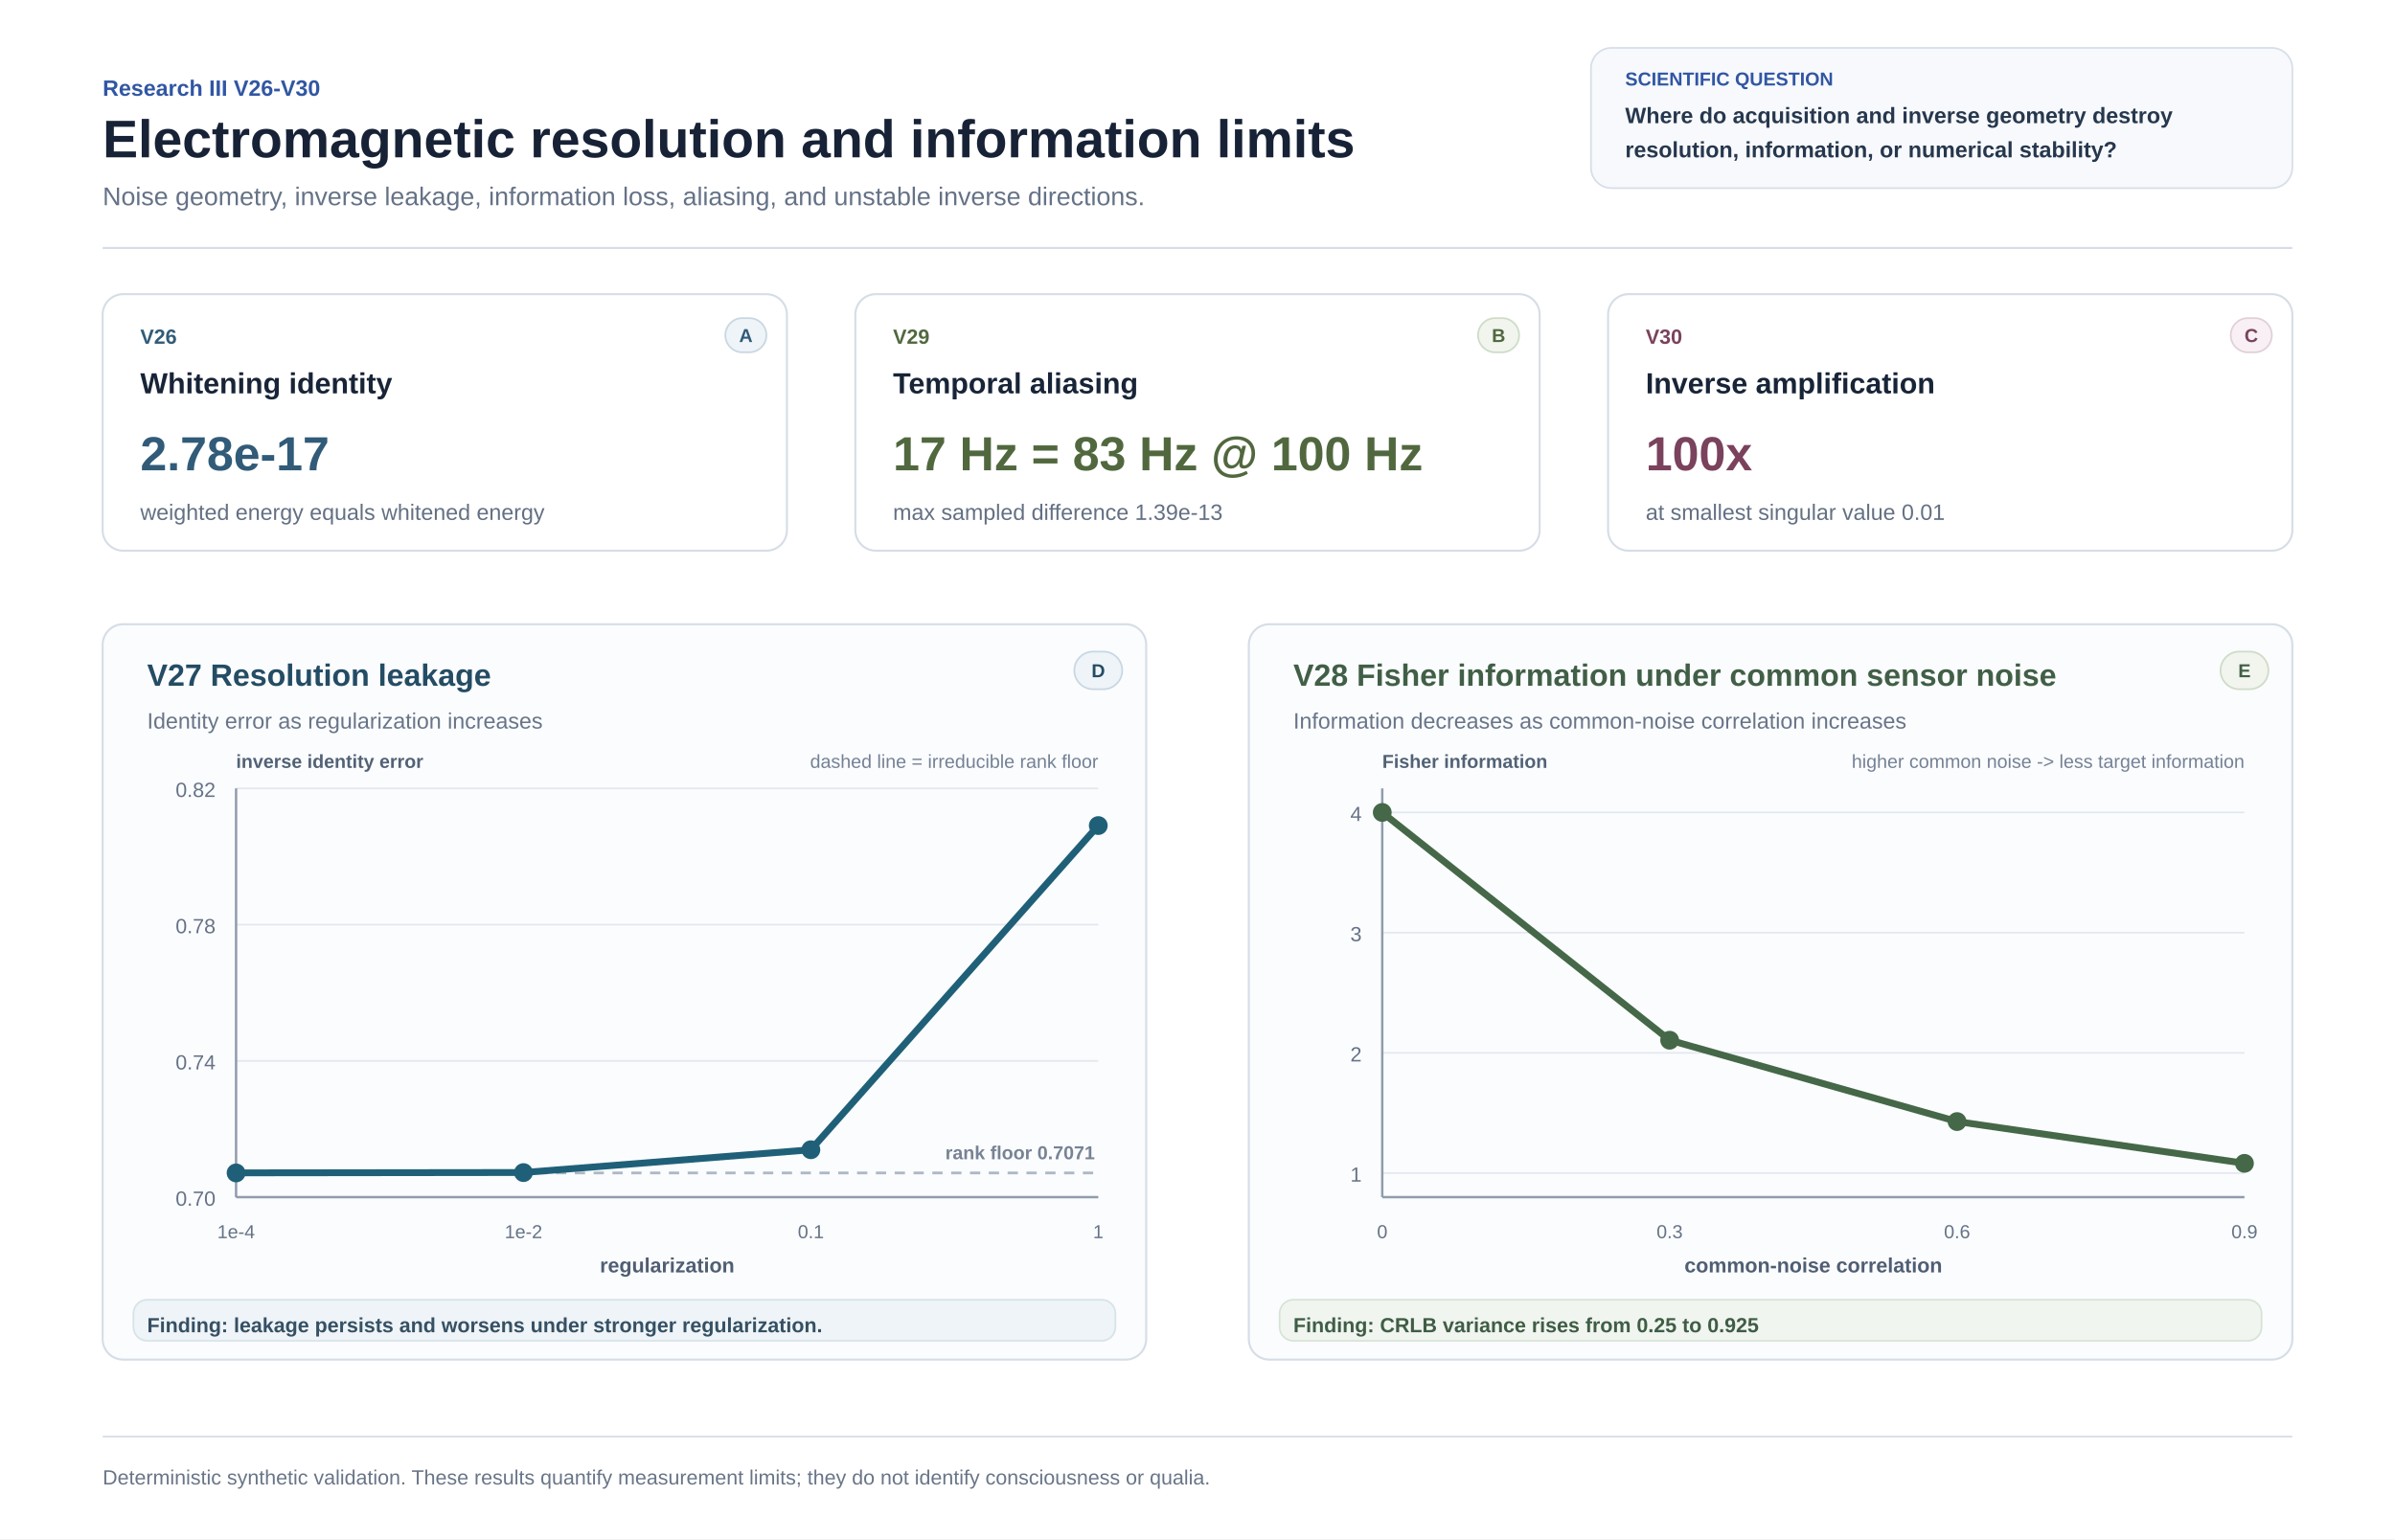
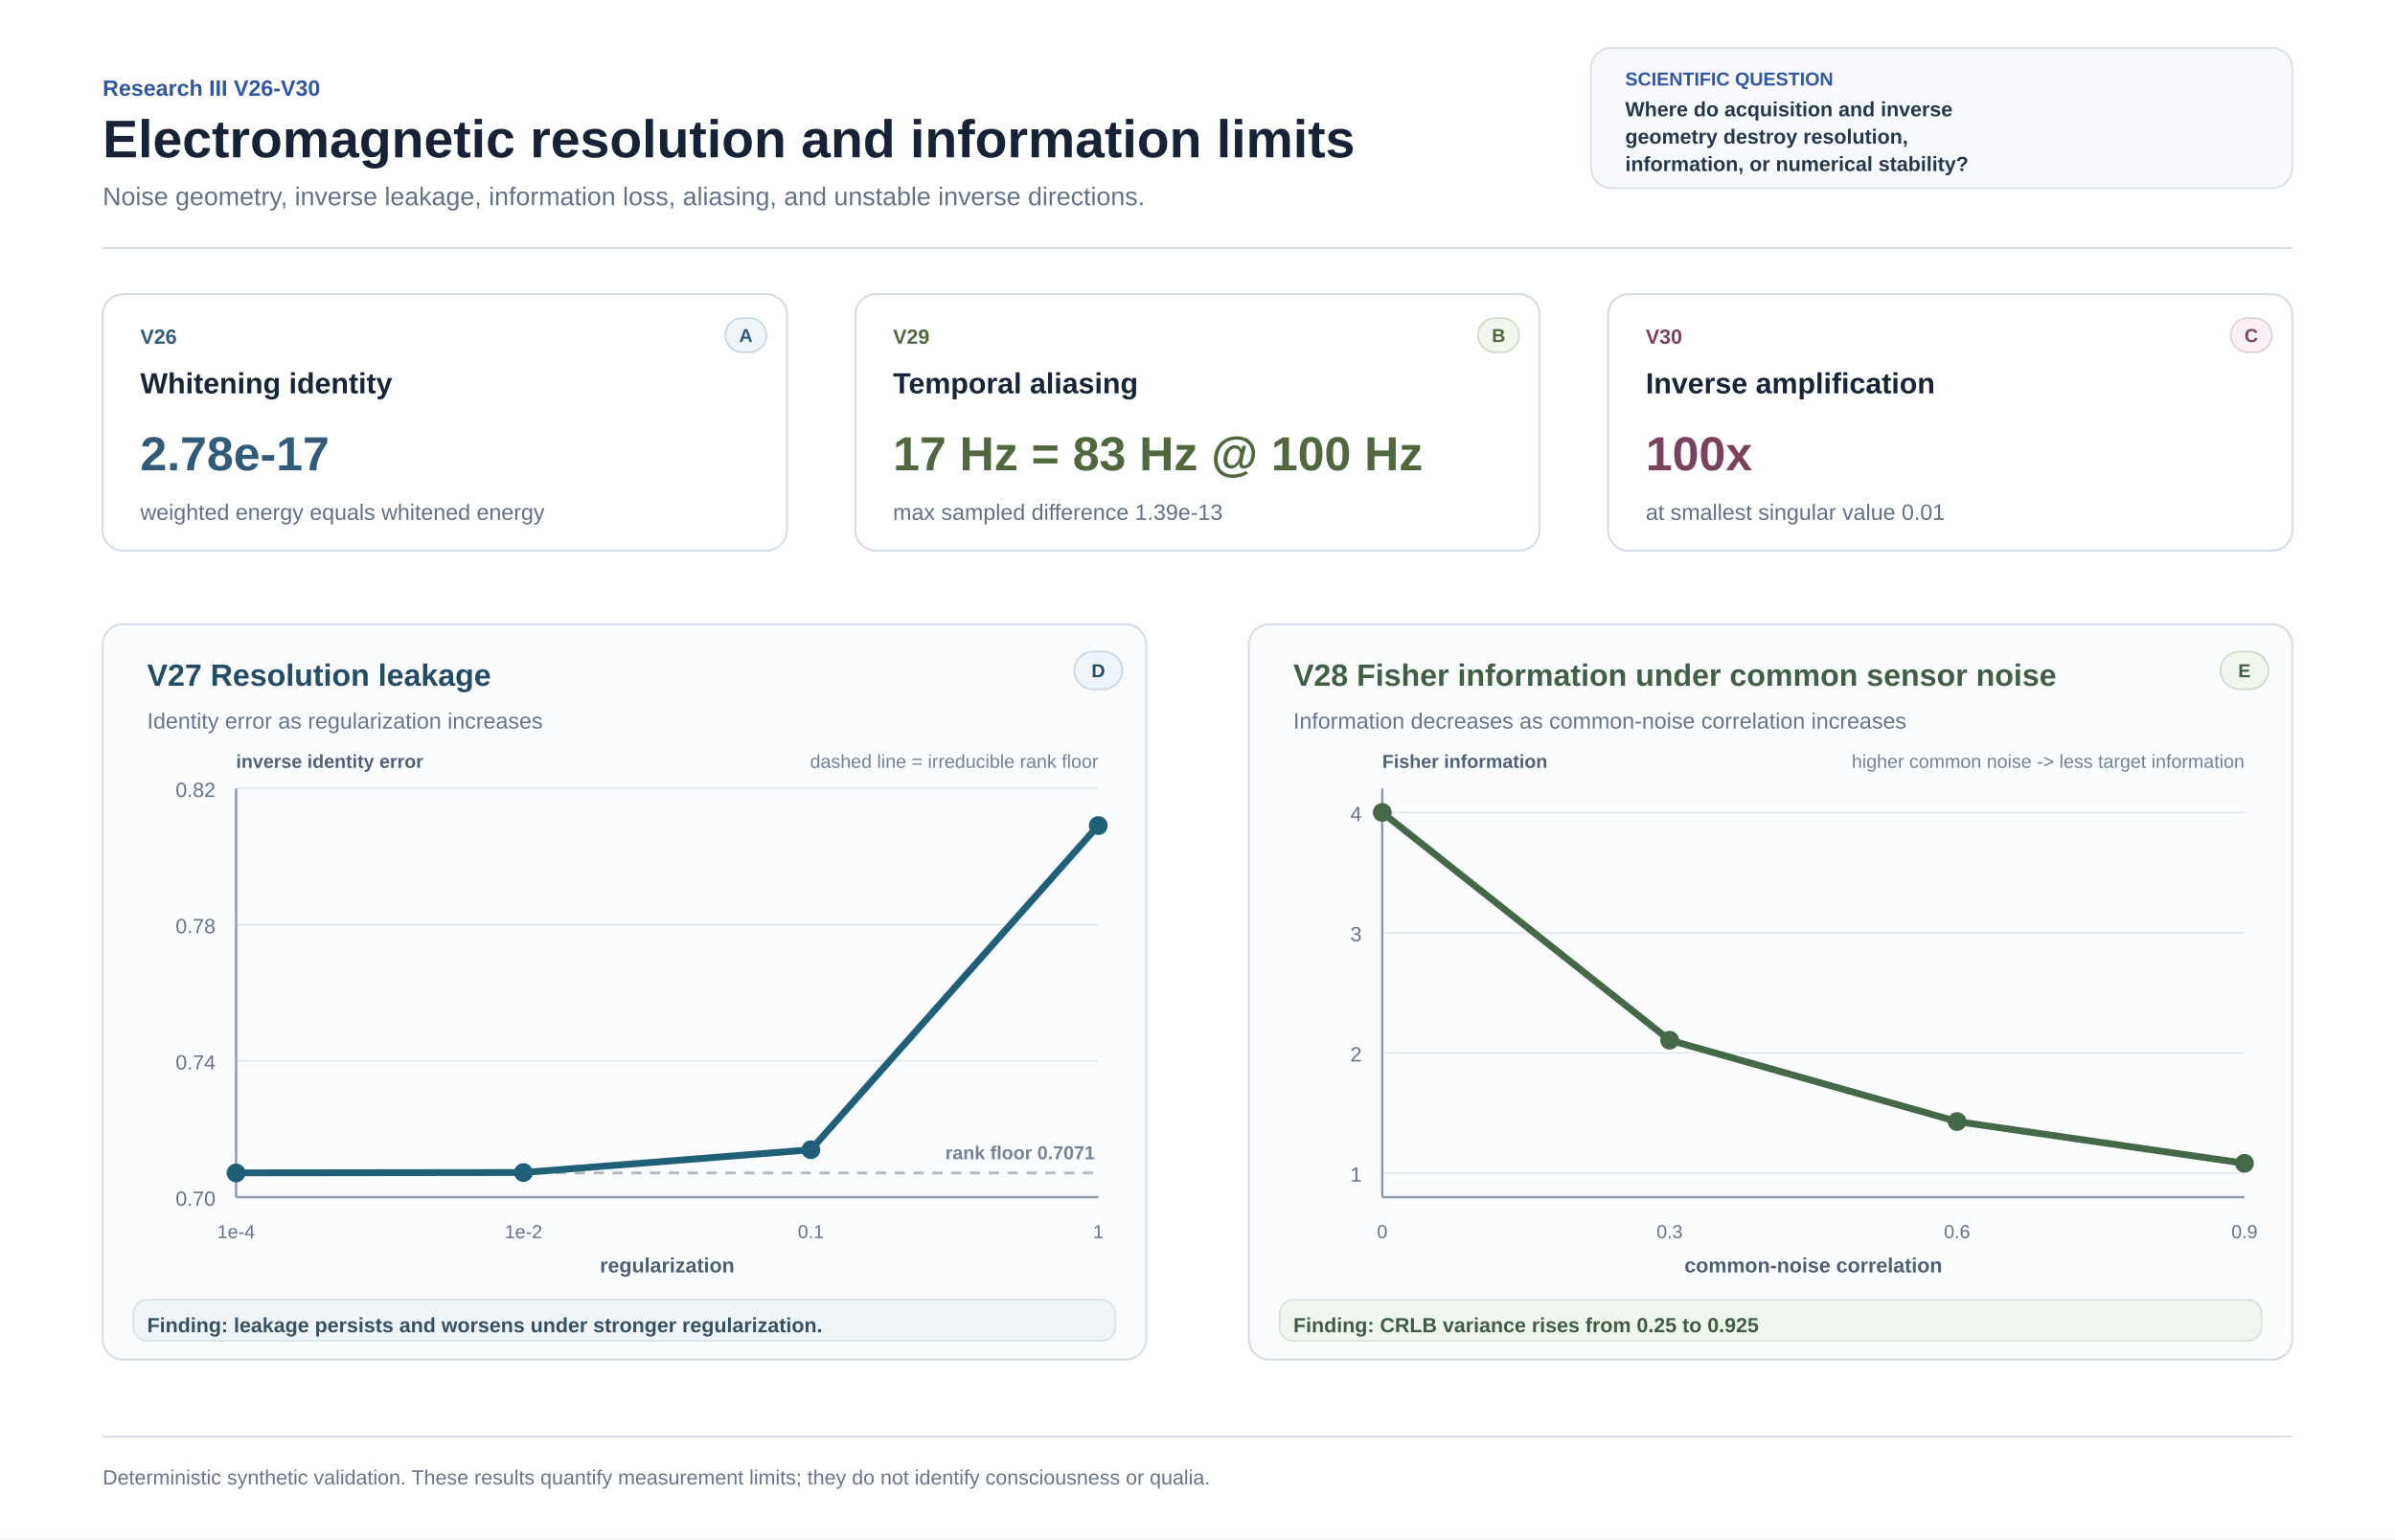
<svg xmlns="http://www.w3.org/2000/svg" width="1400" height="900" viewBox="0 0 1400 900">
  <rect x="0" y="0" width="1400" height="900" rx="0" fill="#ffffff" stroke="none" stroke-width="0" />
  <text x="60" y="56" text-anchor="start" font-family="Arial, Helvetica, sans-serif" font-size="13" font-weight="700" fill="#3156a3">Research III V26-V30</text>
  <text x="60" y="92" text-anchor="start" font-family="Arial, Helvetica, sans-serif" font-size="31" font-weight="700" fill="#172236">Electromagnetic resolution and information limits</text>
  <text x="60" y="120" text-anchor="start" font-family="Arial, Helvetica, sans-serif" font-size="15" font-weight="400" fill="#657286">Noise geometry, inverse leakage, information loss, aliasing, and unstable inverse directions.</text>
  <rect x="930" y="28" width="410" height="82" rx="12" fill="#f7f9fc" stroke="#d7dee8" stroke-width="1" />
  <text x="950" y="50" text-anchor="start" font-family="Arial, Helvetica, sans-serif" font-size="11" font-weight="700" fill="#3156a3">SCIENTIFIC QUESTION</text>
-   <text x="950" y="72" text-anchor="start" font-family="Arial, Helvetica, sans-serif" font-size="13" font-weight="700" fill="#26374d">Where do acquisition and inverse geometry destroy</text>
-   <text x="950" y="92" text-anchor="start" font-family="Arial, Helvetica, sans-serif" font-size="13" font-weight="700" fill="#26374d">resolution, information, or numerical stability?</text>
+   <text x="950" y="68" text-anchor="start" font-family="Arial, Helvetica, sans-serif" font-size="12" font-weight="700" fill="#26374d">Where do acquisition and inverse</text>
+   <text x="950" y="84" text-anchor="start" font-family="Arial, Helvetica, sans-serif" font-size="12" font-weight="700" fill="#26374d">geometry destroy resolution,</text>
+   <text x="950" y="100" text-anchor="start" font-family="Arial, Helvetica, sans-serif" font-size="12" font-weight="700" fill="#26374d">information, or numerical stability?</text>
  <line x1="60" y1="145" x2="1340" y2="145" stroke="#d6dde7" stroke-width="1.2" />
  <rect x="60" y="172" width="400" height="150" rx="12" fill="#ffffff" stroke="#d6dde7" stroke-width="1.2" />
  <text x="82" y="201" text-anchor="start" font-family="Arial, Helvetica, sans-serif" font-size="12" font-weight="700" fill="#315b78">V26</text>
  <text x="82" y="230" text-anchor="start" font-family="Arial, Helvetica, sans-serif" font-size="17" font-weight="700" fill="#182437">Whitening identity</text>
  <text x="82" y="275" text-anchor="start" font-family="Arial, Helvetica, sans-serif" font-size="28" font-weight="700" fill="#315b78">2.78e-17</text>
  <text x="82" y="304" text-anchor="start" font-family="Arial, Helvetica, sans-serif" font-size="13" font-weight="400" fill="#637083">weighted energy equals whitened energy</text>
  <rect x="500" y="172" width="400" height="150" rx="12" fill="#ffffff" stroke="#d6dde7" stroke-width="1.2" />
  <text x="522" y="201" text-anchor="start" font-family="Arial, Helvetica, sans-serif" font-size="12" font-weight="700" fill="#51683f">V29</text>
  <text x="522" y="230" text-anchor="start" font-family="Arial, Helvetica, sans-serif" font-size="17" font-weight="700" fill="#182437">Temporal aliasing</text>
  <text x="522" y="275" text-anchor="start" font-family="Arial, Helvetica, sans-serif" font-size="28" font-weight="700" fill="#51683f">17 Hz = 83 Hz @ 100 Hz</text>
  <text x="522" y="304" text-anchor="start" font-family="Arial, Helvetica, sans-serif" font-size="13" font-weight="400" fill="#637083">max sampled difference 1.39e-13</text>
  <rect x="940" y="172" width="400" height="150" rx="12" fill="#ffffff" stroke="#d6dde7" stroke-width="1.2" />
  <text x="962" y="201" text-anchor="start" font-family="Arial, Helvetica, sans-serif" font-size="12" font-weight="700" fill="#7a425c">V30</text>
  <text x="962" y="230" text-anchor="start" font-family="Arial, Helvetica, sans-serif" font-size="17" font-weight="700" fill="#182437">Inverse amplification</text>
  <text x="962" y="275" text-anchor="start" font-family="Arial, Helvetica, sans-serif" font-size="28" font-weight="700" fill="#7a425c">100x</text>
  <text x="962" y="304" text-anchor="start" font-family="Arial, Helvetica, sans-serif" font-size="13" font-weight="400" fill="#637083">at smallest singular value 0.01</text>
  <rect x="424" y="186" width="24" height="20" rx="10" fill="#eef4f8" stroke="#c8d7e2" />
  <text x="436" y="200" text-anchor="middle" font-family="Arial, Helvetica, sans-serif" font-size="11" font-weight="700" fill="#315b78">A</text>
  <rect x="864" y="186" width="24" height="20" rx="10" fill="#f1f5ee" stroke="#cfdbc7" />
  <text x="876" y="200" text-anchor="middle" font-family="Arial, Helvetica, sans-serif" font-size="11" font-weight="700" fill="#51683f">B</text>
  <rect x="1304" y="186" width="24" height="20" rx="10" fill="#f8f0f4" stroke="#e1cfd8" />
  <text x="1316" y="200" text-anchor="middle" font-family="Arial, Helvetica, sans-serif" font-size="11" font-weight="700" fill="#7a425c">C</text>
  <rect x="60" y="365" width="610" height="430" rx="12" fill="#fbfcfe" stroke="#d6dde7" stroke-width="1.2" />
  <text x="86" y="401" text-anchor="start" font-family="Arial, Helvetica, sans-serif" font-size="18" font-weight="700" fill="#244c64">V27  Resolution leakage</text>
  <text x="86" y="426" text-anchor="start" font-family="Arial, Helvetica, sans-serif" font-size="13" font-weight="400" fill="#687588">Identity error as regularization increases</text>
  <rect x="628" y="381" width="28" height="22" rx="11" fill="#eef4f8" stroke="#c8d7e2" />
  <text x="642" y="396" text-anchor="middle" font-family="Arial, Helvetica, sans-serif" font-size="11" font-weight="700" fill="#244c64">D</text>
  <text x="138" y="449" text-anchor="start" font-family="Arial, Helvetica, sans-serif" font-size="11" font-weight="700" fill="#526276">inverse identity error</text>
  <text x="642" y="449" text-anchor="end" font-family="Arial, Helvetica, sans-serif" font-size="11" font-weight="400" fill="#748195">dashed line = irreducible rank floor</text>
  <line x1="138" y1="700" x2="642" y2="700" stroke="#e3e8ef" stroke-width="1" />
  <text x="126" y="705" text-anchor="end" font-family="Arial, Helvetica, sans-serif" font-size="12" font-weight="400" fill="#657286">0.70</text>
  <line x1="138" y1="620.333" x2="642" y2="620.333" stroke="#e3e8ef" stroke-width="1" />
  <text x="126" y="625.333" text-anchor="end" font-family="Arial, Helvetica, sans-serif" font-size="12" font-weight="400" fill="#657286">0.74</text>
  <line x1="138" y1="540.667" x2="642" y2="540.667" stroke="#e3e8ef" stroke-width="1" />
  <text x="126" y="545.667" text-anchor="end" font-family="Arial, Helvetica, sans-serif" font-size="12" font-weight="400" fill="#657286">0.78</text>
  <line x1="138" y1="461" x2="642" y2="461" stroke="#e3e8ef" stroke-width="1" />
  <text x="126" y="466" text-anchor="end" font-family="Arial, Helvetica, sans-serif" font-size="12" font-weight="400" fill="#657286">0.82</text>
  <line x1="138" y1="461" x2="138" y2="700" stroke="#8f9cad" stroke-width="1.4" />
  <line x1="138" y1="700" x2="642" y2="700" stroke="#8f9cad" stroke-width="1.4" />
  <line x1="138" y1="685.846" x2="642" y2="685.846" stroke="#aeb8c5" stroke-width="1.6" stroke-dasharray="6 5" />
  <text x="640" y="677.846" text-anchor="end" font-family="Arial, Helvetica, sans-serif" font-size="11" font-weight="600" fill="#778394">rank floor 0.7071</text>
  <polyline points="138.0,685.8 306.0,685.6 474.0,672.3 642.0,482.7" fill="none" stroke="#1f6078" stroke-width="4" stroke-linecap="round" stroke-linejoin="round" />
  <circle cx="138" cy="685.846" r="5.5" fill="#1f6078" />
  <circle cx="306" cy="685.647" r="5.5" fill="#1f6078" />
  <circle cx="474" cy="672.285" r="5.5" fill="#1f6078" />
  <circle cx="642" cy="482.731" r="5.5" fill="#1f6078" />
  <text x="138" y="724" text-anchor="middle" font-family="Arial, Helvetica, sans-serif" font-size="11" font-weight="400" fill="#657286">1e-4</text>
  <text x="306" y="724" text-anchor="middle" font-family="Arial, Helvetica, sans-serif" font-size="11" font-weight="400" fill="#657286">1e-2</text>
  <text x="474" y="724" text-anchor="middle" font-family="Arial, Helvetica, sans-serif" font-size="11" font-weight="400" fill="#657286">0.1</text>
  <text x="642" y="724" text-anchor="middle" font-family="Arial, Helvetica, sans-serif" font-size="11" font-weight="400" fill="#657286">1</text>
  <text x="390" y="744" text-anchor="middle" font-family="Arial, Helvetica, sans-serif" font-size="12" font-weight="600" fill="#4f5e72">regularization</text>
  <rect x="78" y="760" width="574" height="24" rx="8" fill="#eef4f7" stroke="#d7e3e9" stroke-width="1" />
  <text x="86" y="779" text-anchor="start" font-family="Arial, Helvetica, sans-serif" font-size="12" font-weight="700" fill="#365064">Finding: leakage persists and worsens under stronger regularization.</text>
  <rect x="730" y="365" width="610" height="430" rx="12" fill="#fbfcfe" stroke="#d6dde7" stroke-width="1.2" />
  <text x="756" y="401" text-anchor="start" font-family="Arial, Helvetica, sans-serif" font-size="18" font-weight="700" fill="#415f46">V28  Fisher information under common sensor noise</text>
  <text x="756" y="426" text-anchor="start" font-family="Arial, Helvetica, sans-serif" font-size="13" font-weight="400" fill="#687588">Information decreases as common-noise correlation increases</text>
  <rect x="1298" y="381" width="28" height="22" rx="11" fill="#f1f5ee" stroke="#cfdbc7" />
  <text x="1312" y="396" text-anchor="middle" font-family="Arial, Helvetica, sans-serif" font-size="11" font-weight="700" fill="#415f46">E</text>
  <text x="808" y="449" text-anchor="start" font-family="Arial, Helvetica, sans-serif" font-size="11" font-weight="700" fill="#526276">Fisher information</text>
  <text x="1312" y="449" text-anchor="end" font-family="Arial, Helvetica, sans-serif" font-size="11" font-weight="400" fill="#748195">higher common noise -&gt; less target information</text>
  <line x1="808" y1="685.941" x2="1312" y2="685.941" stroke="#e3e8ef" stroke-width="1" />
  <text x="796" y="690.941" text-anchor="end" font-family="Arial, Helvetica, sans-serif" font-size="12" font-weight="400" fill="#657286">1</text>
  <line x1="808" y1="615.647" x2="1312" y2="615.647" stroke="#e3e8ef" stroke-width="1" />
  <text x="796" y="620.647" text-anchor="end" font-family="Arial, Helvetica, sans-serif" font-size="12" font-weight="400" fill="#657286">2</text>
  <line x1="808" y1="545.353" x2="1312" y2="545.353" stroke="#e3e8ef" stroke-width="1" />
  <text x="796" y="550.353" text-anchor="end" font-family="Arial, Helvetica, sans-serif" font-size="12" font-weight="400" fill="#657286">3</text>
  <line x1="808" y1="475.059" x2="1312" y2="475.059" stroke="#e3e8ef" stroke-width="1" />
  <text x="796" y="480.059" text-anchor="end" font-family="Arial, Helvetica, sans-serif" font-size="12" font-weight="400" fill="#657286">4</text>
  <line x1="808" y1="461" x2="808" y2="700" stroke="#8f9cad" stroke-width="1.4" />
  <line x1="808" y1="700" x2="1312" y2="700" stroke="#8f9cad" stroke-width="1.4" />
  <polyline points="808.0,475.1 976.0,608.2 1144.0,655.8 1312.0,680.2" fill="none" stroke="#456848" stroke-width="4" stroke-linecap="round" stroke-linejoin="round" />
  <circle cx="808" cy="475.059" r="5.5" fill="#456848" />
  <circle cx="976" cy="608.248" r="5.5" fill="#456848" />
  <circle cx="1144" cy="655.815" r="5.5" fill="#456848" />
  <circle cx="1312" cy="680.242" r="5.5" fill="#456848" />
  <text x="808" y="724" text-anchor="middle" font-family="Arial, Helvetica, sans-serif" font-size="11" font-weight="400" fill="#657286">0</text>
  <text x="976" y="724" text-anchor="middle" font-family="Arial, Helvetica, sans-serif" font-size="11" font-weight="400" fill="#657286">0.3</text>
  <text x="1144" y="724" text-anchor="middle" font-family="Arial, Helvetica, sans-serif" font-size="11" font-weight="400" fill="#657286">0.6</text>
  <text x="1312" y="724" text-anchor="middle" font-family="Arial, Helvetica, sans-serif" font-size="11" font-weight="400" fill="#657286">0.9</text>
  <text x="1060" y="744" text-anchor="middle" font-family="Arial, Helvetica, sans-serif" font-size="12" font-weight="600" fill="#4f5e72">common-noise correlation</text>
  <rect x="748" y="760" width="574" height="24" rx="8" fill="#f0f5ef" stroke="#d7e3d5" stroke-width="1" />
  <text x="756" y="779" text-anchor="start" font-family="Arial, Helvetica, sans-serif" font-size="12" font-weight="700" fill="#3f5d45">Finding: CRLB variance rises from 0.25 to 0.925</text>
  <line x1="60" y1="840" x2="1340" y2="840" stroke="#d6dde7" stroke-width="1" />
  <text x="60" y="868" text-anchor="start" font-family="Arial, Helvetica, sans-serif" font-size="12" font-weight="400" fill="#697587">Deterministic synthetic validation. These results quantify measurement limits; they do not identify consciousness or qualia.</text>
</svg>
